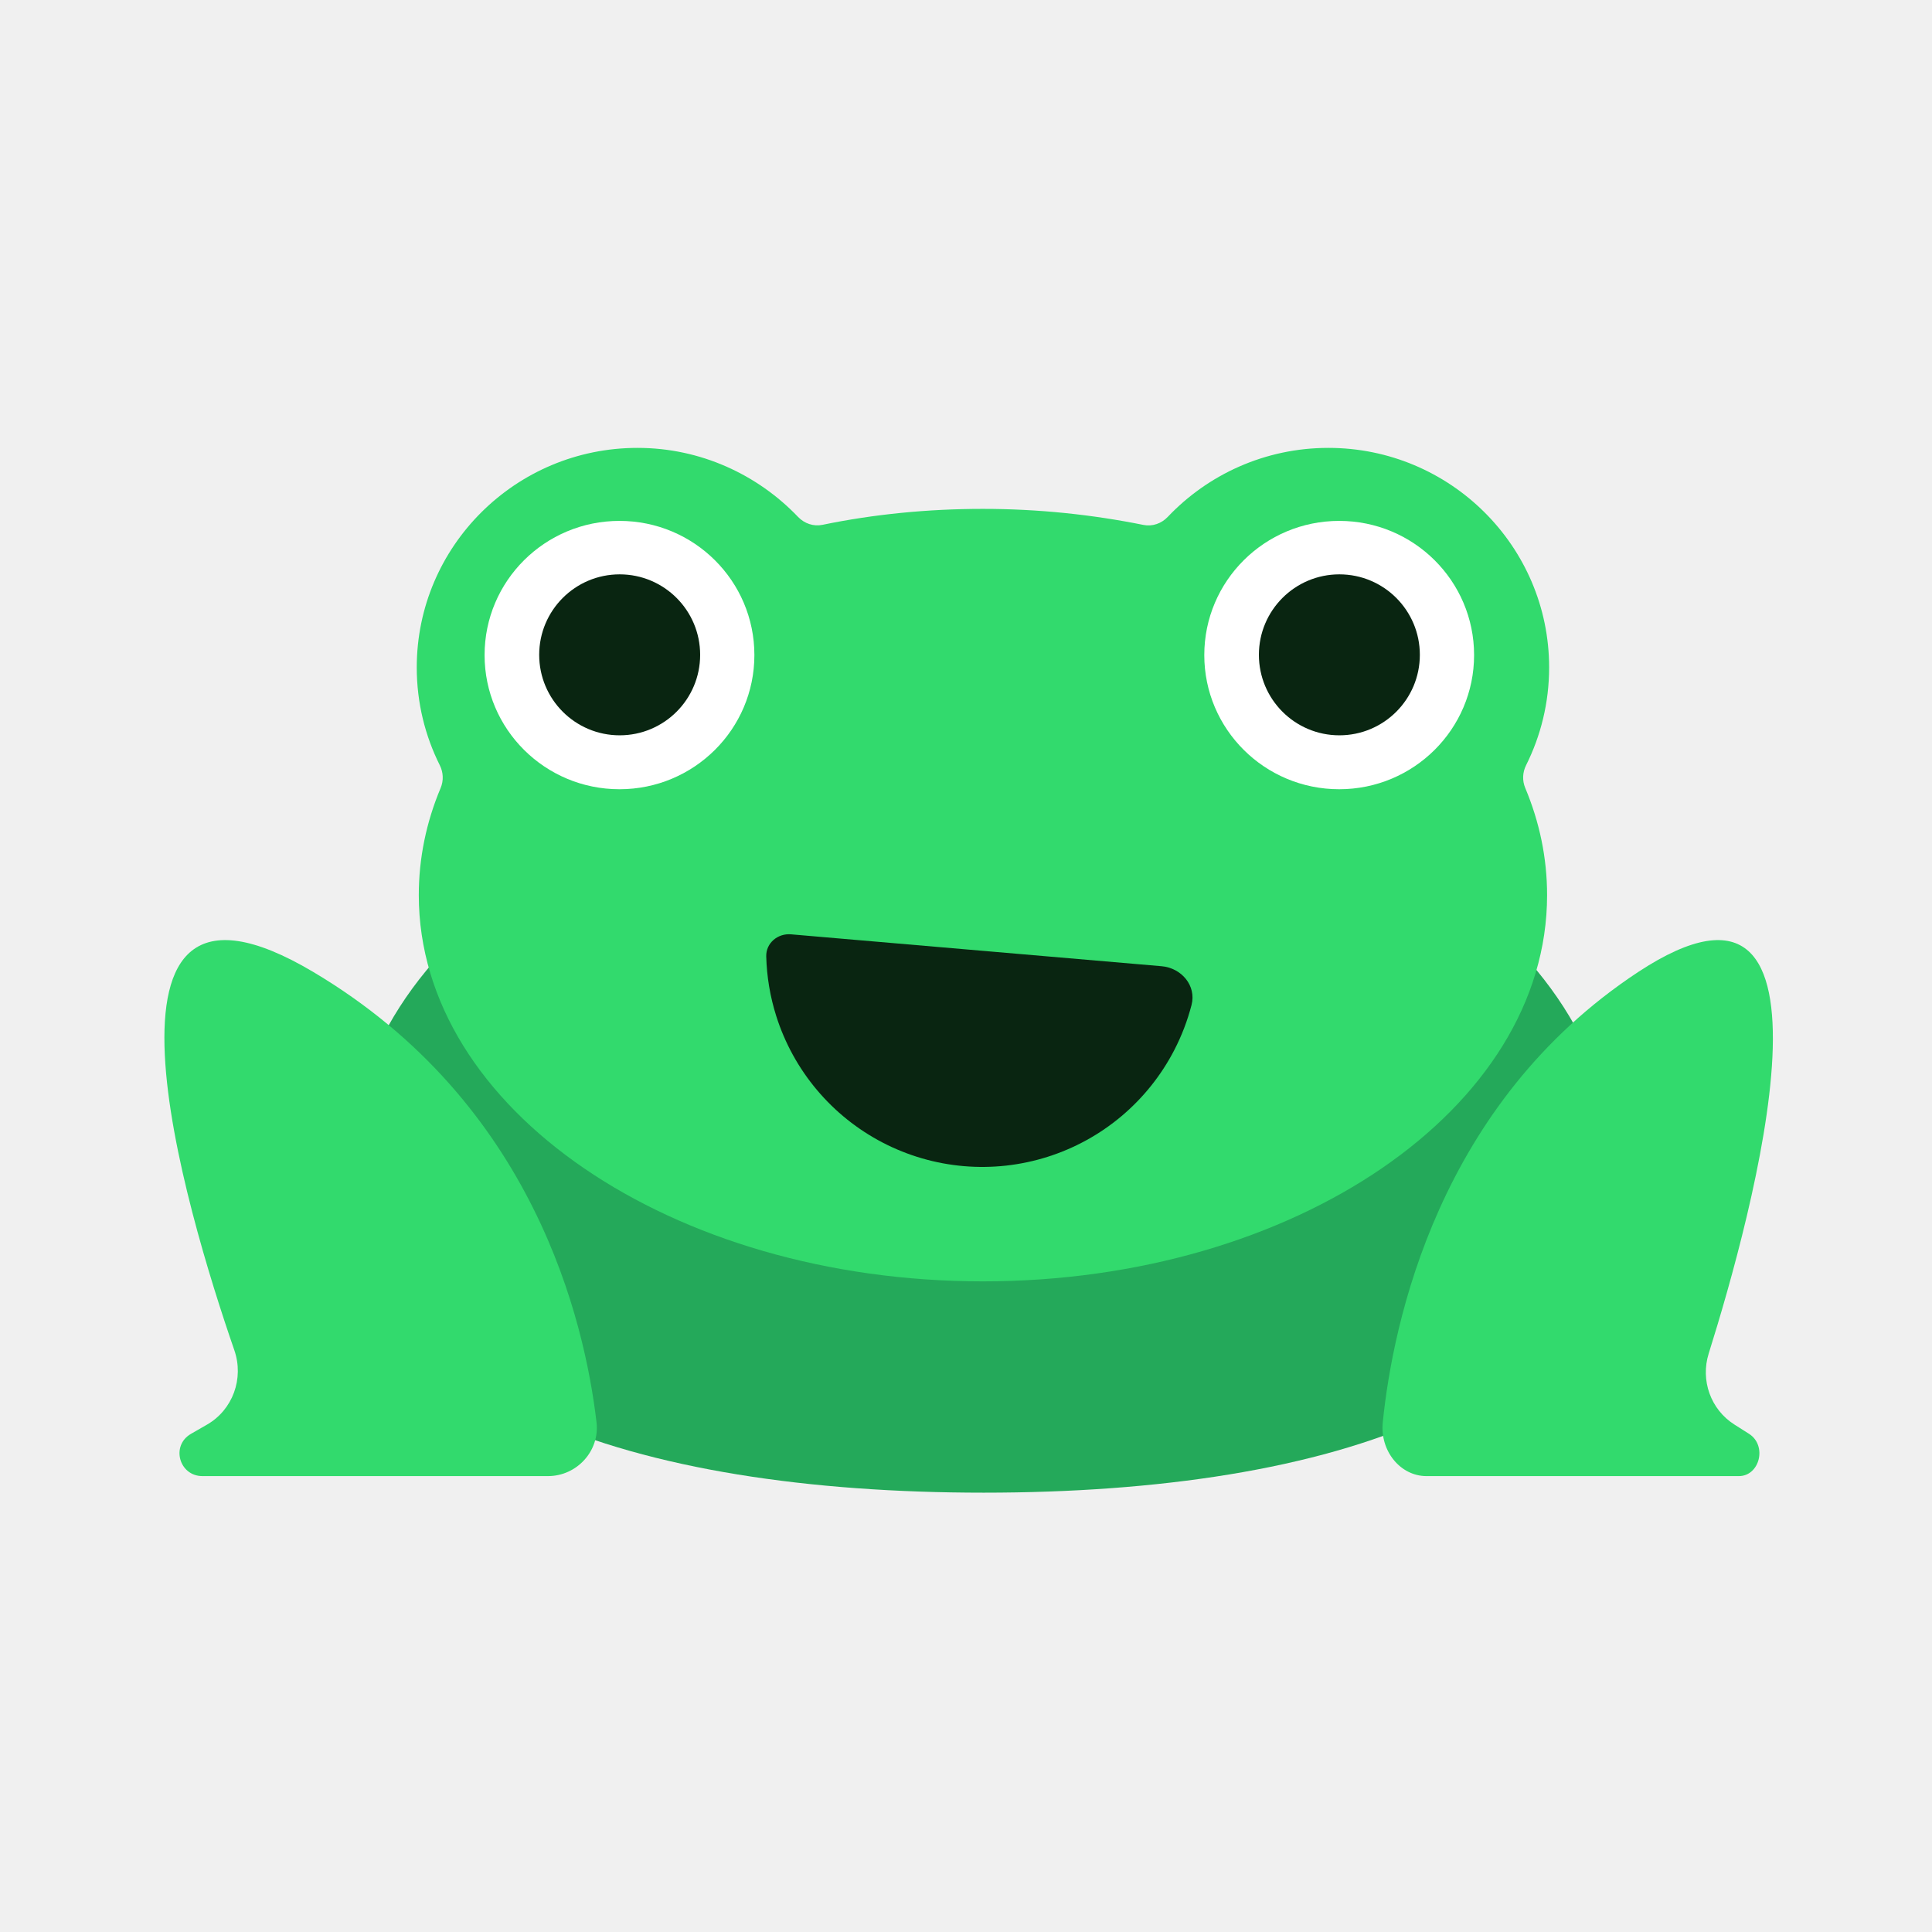
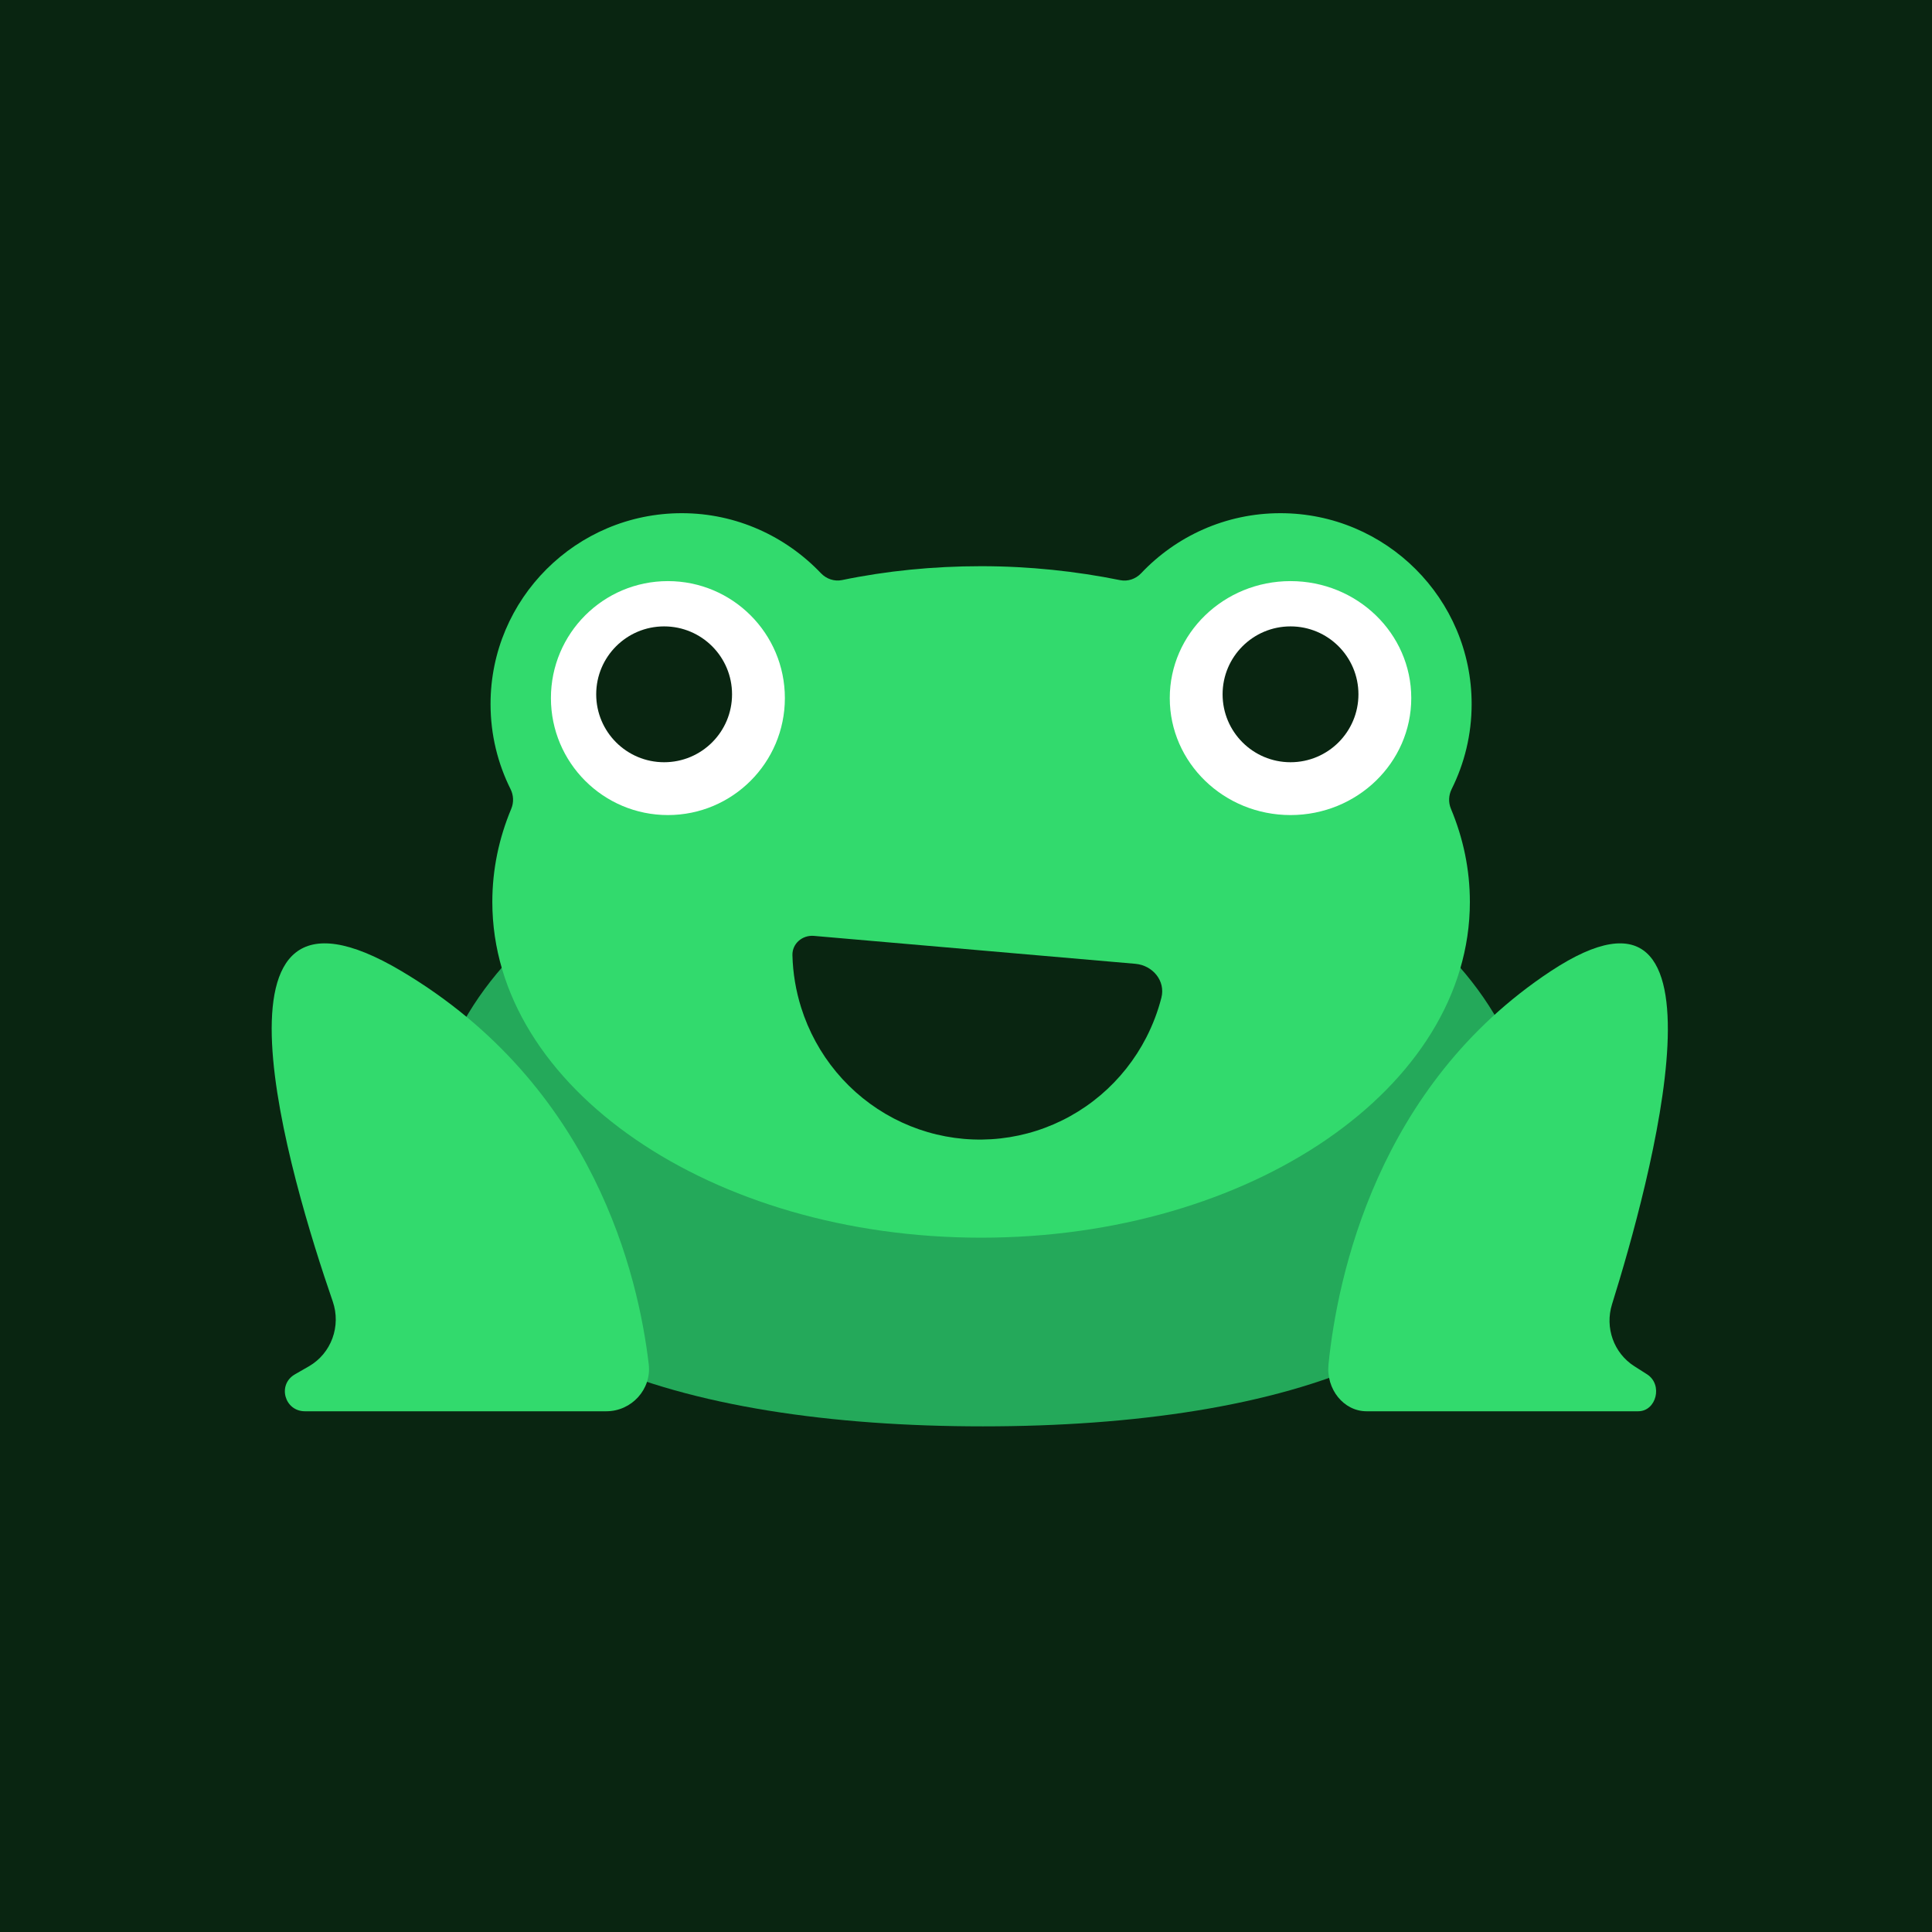
- <svg xmlns="http://www.w3.org/2000/svg" width="166" height="166" viewBox="0 0 166 166" fill="none">
-   <path d="M138.614 100.445C138.614 120.217 114.483 128.252 84.522 128.252C54.56 128.252 30.078 120.217 30.078 100.445C30.078 80.672 54.385 64.673 84.346 64.673C114.307 64.673 138.614 80.707 138.614 100.445Z" fill="#24A95A" />
-   <path d="M133.103 57.347C133.103 46.937 124.603 38.483 114.136 38.483C108.693 38.483 103.787 40.772 100.33 44.417C99.794 44.982 99.012 45.257 98.249 45.103C93.869 44.218 89.236 43.723 84.456 43.723C79.676 43.723 75.043 44.189 70.663 45.095C69.9 45.253 69.114 44.982 68.575 44.419C65.09 40.773 60.187 38.483 54.775 38.483C44.308 38.483 35.808 46.937 35.808 57.347C35.808 60.383 36.526 63.227 37.791 65.757C38.094 66.363 38.125 67.072 37.863 67.697C36.635 70.621 35.983 73.709 35.983 76.91C35.983 95.25 57.691 110.096 84.456 110.096C111.221 110.096 132.928 95.25 132.928 76.91C132.928 73.709 132.276 70.621 131.048 67.697C130.786 67.072 130.817 66.363 131.12 65.757C132.385 63.227 133.103 60.383 133.103 57.347Z" fill="#32DA6D" />
-   <path d="M53.227 67.812C59.629 67.812 64.818 62.651 64.818 56.284C64.818 49.917 59.629 44.756 53.227 44.756C46.825 44.756 41.636 49.917 41.636 56.284C41.636 62.651 46.825 67.812 53.227 67.812Z" fill="white" />
-   <path d="M115.065 67.812C121.466 67.812 126.656 62.651 126.656 56.284C126.656 49.917 121.466 44.756 115.065 44.756C108.663 44.756 103.474 49.917 103.474 56.284C103.474 62.651 108.663 67.812 115.065 67.812Z" fill="white" />
-   <path d="M47.076 126.829C49.57 126.829 51.537 124.663 51.256 122.218C50.237 113.554 45.917 94.795 26.914 83.511C6.084 71.139 15.994 104.034 20.137 116.019C20.974 118.443 20.003 121.135 17.778 122.411L16.412 123.196C14.656 124.209 15.393 126.829 17.396 126.829H47.076Z" fill="#32DA6D" />
-   <path d="M122.566 126.829C120.318 126.829 118.562 124.663 118.808 122.218C119.686 113.589 123.62 94.795 140.761 83.511C159.741 71.043 150.503 104.547 146.815 116.294C146.092 118.598 146.982 121.106 149.022 122.399L150.28 123.196C151.86 124.209 151.193 126.829 149.402 126.829H122.566Z" fill="#32DA6D" />
-   <path d="M53.243 63.179C57.062 63.179 60.158 60.083 60.158 56.264C60.158 52.445 57.062 49.349 53.243 49.349C49.424 49.349 46.328 52.445 46.328 56.264C46.328 60.083 49.424 63.179 53.243 63.179Z" fill="#092511" />
-   <path d="M115.081 63.179C118.9 63.179 121.995 60.083 121.995 56.264C121.995 52.445 118.9 49.349 115.081 49.349C111.262 49.349 108.166 52.445 108.166 56.264C108.166 60.083 111.262 63.179 115.081 63.179Z" fill="#092511" />
-   <path d="M99.799 83.018C101.514 83.165 102.81 84.686 102.378 86.352C102.029 87.698 101.529 89.004 100.886 90.244C99.763 92.409 98.225 94.332 96.359 95.902C94.493 97.472 92.336 98.66 90.011 99.396C87.686 100.133 85.239 100.405 82.809 100.196C80.379 99.987 78.014 99.301 75.849 98.178C73.685 97.055 71.762 95.517 70.192 93.651C68.621 91.785 67.434 89.628 66.697 87.303C66.17 85.64 65.881 83.913 65.836 82.176C65.806 81.029 66.824 80.181 67.967 80.279L84.401 81.693L99.799 83.018Z" fill="#092511" />
+ <svg xmlns="http://www.w3.org/2000/svg" width="256" height="256" viewBox="0 0 256 256" fill="none">
+   <g clip-path="url(#clip0_2818_7)">
+     <mask id="mask0_2818_7" style="mask-type:luminance" maskUnits="userSpaceOnUse" x="0" y="0" width="256" height="256">
+       <path d="M256 0H0V256H256V0Z" fill="white" />
+     </mask>
+     <g mask="url(#mask0_2818_7)">
+       <path d="M256 0H0V256H256V0Z" fill="#092511" />
+       <path d="M203 151.824C203 178.258 170.539 189 130.236 189C89.933 189 57 178.258 57 151.824C57 125.39 89.696 104 130 104C170.303 104 203 125.437 203 151.824Z" fill="#24A95A" />
+       <path d="M195 93.288C195 79.333 183.643 68 169.657 68C162.385 68 155.83 71.068 151.211 75.955C150.495 76.712 149.449 77.08 148.43 76.874C142.578 75.688 136.387 75.024 130 75.024C123.614 75.024 117.424 75.649 111.572 76.863C110.552 77.075 109.501 76.712 108.781 75.957C104.125 71.069 97.573 68 90.343 68C76.357 68 65 79.333 65 93.288C65 97.358 65.96 101.171 67.65 104.562C68.055 105.374 68.096 106.325 67.746 107.162C66.106 111.082 65.235 115.222 65.235 119.512C65.235 144.098 94.238 164 130 164C165.763 164 194.766 144.098 194.766 119.512C194.766 115.222 193.895 111.082 192.254 107.162C191.904 106.325 191.946 105.374 192.35 104.562C194.041 101.171 195 97.358 195 93.288Z" fill="#32DA6D" />
+       <path d="M88.5 108C97.06 108 104 101.06 104 92.5C104 83.939 97.06 77 88.5 77C79.939 77 73 83.939 73 92.5C73 101.06 79.939 108 88.5 108Z" fill="white" />
+       <path d="M171 108C179.836 108 187 101.06 187 92.5C187 83.939 179.836 77 171 77C162.163 77 155 83.939 155 92.5C155 101.06 162.163 108 171 108Z" fill="white" />
+       <path d="M80.339 187C83.695 187 86.342 184.084 85.964 180.793C84.593 169.129 78.78 143.875 53.21 128.685C25.18 112.028 38.515 156.313 44.09 172.447C45.217 175.711 43.909 179.335 40.916 181.052L39.078 182.109C36.715 183.473 37.707 187 40.401 187H80.339Z" fill="#32DA6D" />
+       <path d="M181.072 187C178.057 187 175.701 184.084 176.031 180.793C177.209 169.176 182.486 143.875 205.481 128.685C230.943 111.899 218.55 157.003 213.603 172.818C212.633 175.919 213.827 179.296 216.564 181.036L218.251 182.109C220.371 183.473 219.476 187 217.073 187H181.072Z" fill="#32DA6D" />
+       <path d="M88 101C92.971 101 97 96.971 97 92C97 87.029 92.971 83 88 83C83.029 83 79 87.029 79 92C79 96.971 83.029 101 88 101Z" fill="#092511" />
+       <path d="M171.001 101C175.972 101 180 96.971 180 92C180 87.029 175.972 83 171.001 83C166.03 83 162 87.029 162 92C162 96.971 166.03 101 171.001 101Z" fill="#092511" />
+       <path d="M150.438 127.709C152.732 127.908 154.466 129.962 153.888 132.212C153.421 134.029 152.752 135.793 151.892 137.468C150.39 140.392 148.331 142.988 145.835 145.109C143.339 147.229 140.453 148.833 137.343 149.828C134.233 150.823 130.959 151.19 127.708 150.908C124.457 150.625 121.293 149.699 118.397 148.183C115.501 146.666 112.929 144.589 110.828 142.069C108.727 139.549 107.139 136.636 106.153 133.496C105.448 131.25 105.061 128.919 105.001 126.572C104.961 125.024 106.323 123.878 107.852 124.01L129.837 125.92L150.438 127.709Z" fill="#092511" />
+     </g>
+   </g>
+   <defs>
+     <clipPath id="clip0_2818_7">
+       <rect width="256" height="256" fill="white" />
+     </clipPath>
+   </defs>
</svg>
